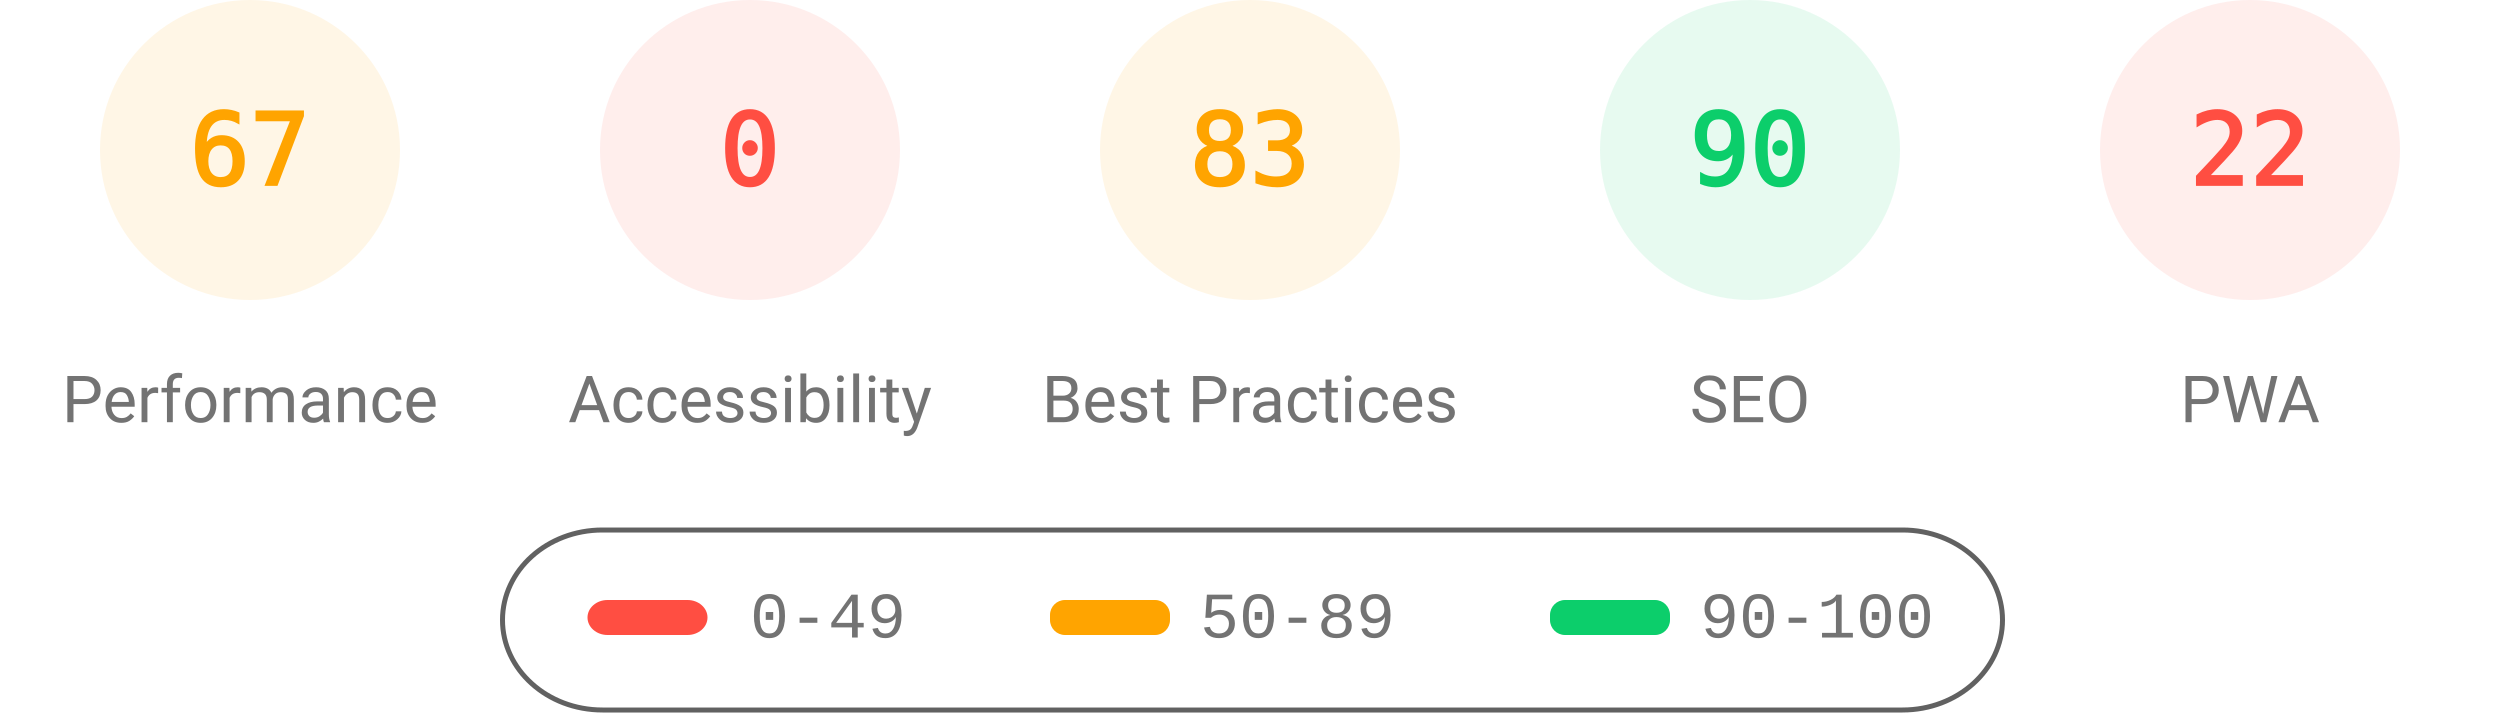
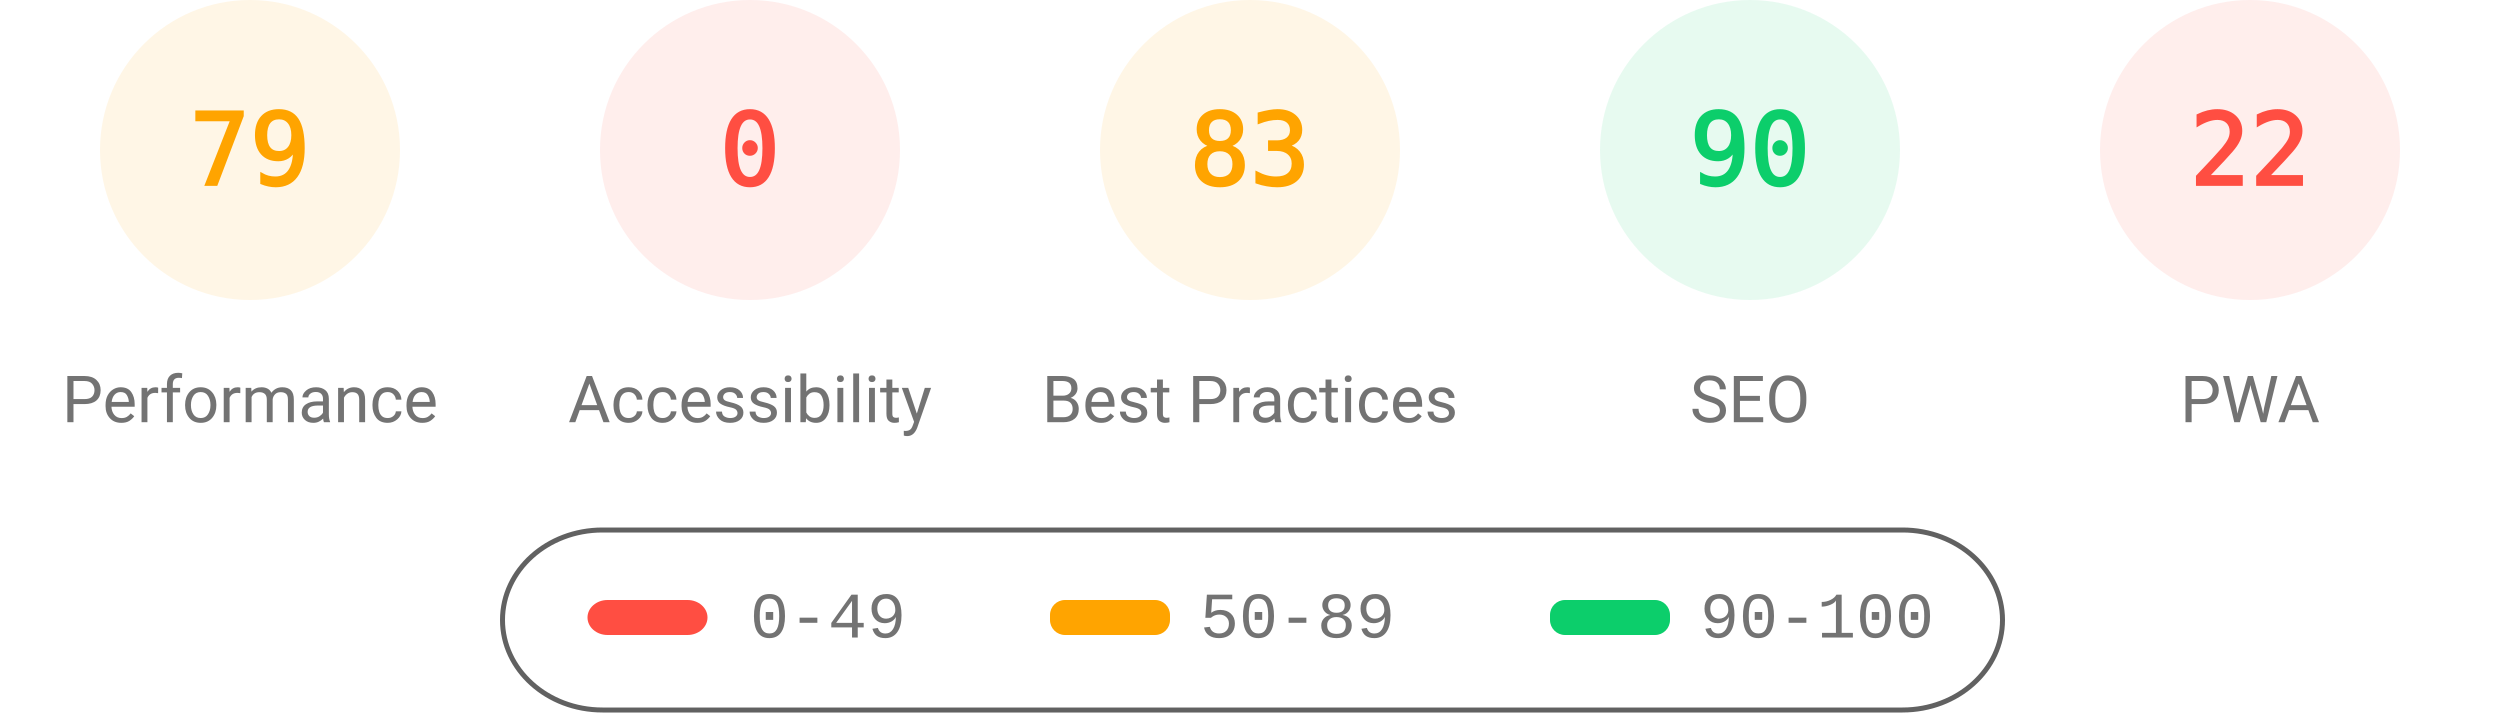
<svg xmlns="http://www.w3.org/2000/svg" fill="none" width="1000" height="285">
  <style>.gauge-base{opacity:.1}.gauge-arc{fill:none;animation-delay:250ms;stroke-linecap:round;transform:rotate(-90deg);transform-origin:100px 60px;animation:load-gauge 1s ease forwards}.guage-text{font-size:40px;font-family:monospace;text-align:center}.guage-red{color:#ff4e42;fill:#ff4e42;stroke:#ff4e42}.guage-orange{color:#ffa400;fill:#ffa400;stroke:#ffa400}.guage-green{color:#0cce6b;fill:#0cce6b;stroke:#0cce6b}.guage-undefined{color:#5c5c5c;fill:#5c5c5c;stroke:#5c5c5c}.guage-title{color:#737373;fill:#737373;stroke:none;font-size:26px;line-height:26px;font-family:Roboto,Halvetica,Arial,sans-serif}@keyframes load-gauge{from{stroke-dasharray:0 352.858}}</style>
  <svg class="guage-div guage-perf guage-orange" viewBox="0 0 200 200" width="200" height="200">
    <circle class="gauge-base" r="56" cx="100" cy="60" stroke-width="8" />
-     <circle class="gauge-arc guage-arc-1" r="56" cx="100" cy="60" stroke-width="8" style="stroke-dasharray:235.745,351.858" />
-     <text class="guage-text" x="100" y="60" alignment-baseline="central" dominant-baseline="central" text-anchor="middle">67</text>
+     <circle class="gauge-arc guage-arc-1" r="56" cx="100" cy="60" stroke-width="8" style="stroke-dasharray:277.968,351.858" />
+     <text class="guage-text" x="100" y="60" alignment-baseline="central" dominant-baseline="central" text-anchor="middle">79</text>
    <text class="guage-title" x="100" y="160" alignment-baseline="central" dominant-baseline="central" text-anchor="middle">Performance</text>
  </svg>
  <svg class="guage-div guage-acc guage-red" viewBox="0 0 200 200" width="200" height="200" x="200">
    <circle class="gauge-base" r="56" cx="100" cy="60" stroke-width="8" />
    <circle class="gauge-arc guage-arc-2" r="56" cx="100" cy="60" stroke-width="8" style="stroke-dasharray:0,351.858" />
    <text class="guage-text" x="100" y="60" alignment-baseline="central" dominant-baseline="central" text-anchor="middle">0</text>
    <text class="guage-title" x="100" y="160" alignment-baseline="central" dominant-baseline="central" text-anchor="middle">Accessibility</text>
  </svg>
  <svg class="guage-div guage-best guage-orange" viewBox="0 0 200 200" width="200" height="200" x="400">
    <circle class="gauge-base" r="56" cx="100" cy="60" stroke-width="8" />
    <circle class="gauge-arc guage-arc-3" r="56" cx="100" cy="60" stroke-width="8" style="stroke-dasharray:292.042,351.858" />
    <text class="guage-text" x="100" y="60" alignment-baseline="central" dominant-baseline="central" text-anchor="middle">83</text>
    <text class="guage-title" x="100" y="160" alignment-baseline="central" dominant-baseline="central" text-anchor="middle">Best Practices</text>
  </svg>
  <svg class="guage-div guage-seo guage-green" viewBox="0 0 200 200" width="200" height="200" x="600">
    <circle class="gauge-base" r="56" cx="100" cy="60" stroke-width="8" />
    <circle class="gauge-arc guage-arc-4" r="56" cx="100" cy="60" stroke-width="8" style="stroke-dasharray:316.672,351.858" />
    <text class="guage-text" x="100" y="60" alignment-baseline="central" dominant-baseline="central" text-anchor="middle">90</text>
    <text class="guage-title" x="100" y="160" alignment-baseline="central" dominant-baseline="central" text-anchor="middle">SEO</text>
  </svg>
  <svg class="guage-div guage-pwa guage-red" viewBox="0 0 200 200" width="200" height="200" x="800">
    <circle class="gauge-base" r="56" cx="100" cy="60" stroke-width="8" />
    <circle class="gauge-arc guage-arc-4" r="56" cx="100" cy="60" stroke-width="8" style="stroke-dasharray:77.409,351.858" />
    <text class="guage-text" x="100" y="60" alignment-baseline="central" dominant-baseline="central" text-anchor="middle">22</text>
    <text class="guage-title" x="100" y="160" alignment-baseline="central" dominant-baseline="central" text-anchor="middle">PWA</text>
  </svg>
  <svg width="604" height="76" x="200" y="210">
    <path fill="none" id="canvas_background" d="M-1-1h604v80H-1z" />
    <rect fill-opacity="0" stroke="#616161" stroke-width="2" rx="40" id="svg_2" height="72" width="600" y="2" x="1" fill="#000" />
    <rect stroke="#000" rx="8" id="svg_3" height="14" width="48" y="30" x="35" stroke-opacity="null" stroke-width="0" fill="#ff4e42" />
    <rect stroke="#000" rx="6" id="svg_4" height="14" width="48" y="30" x="220" stroke-opacity="null" stroke-width="0" fill="#ffa400" />
    <rect stroke="#000" rx="6" id="svg_5" height="14" width="48" y="30" x="420" stroke-opacity="null" stroke-width="0" fill="#0cce6b" />
    <text xml:space="preserve" text-anchor="start" font-family="'Courier New', Courier, monospace" font-size="26" id="svg_6" y="45" x="100" stroke-opacity="null" stroke-width="0" stroke="#000" fill="#737373">0-49</text>
    <text xml:space="preserve" text-anchor="start" font-family="'Courier New', Courier, monospace" font-size="26" id="svg_7" y="45" x="280" stroke-opacity="null" stroke-width="0" stroke="#000" fill="#737373">50-89</text>
    <text xml:space="preserve" text-anchor="start" font-family="'Courier New', Courier, monospace" font-size="26" id="svg_8" y="45" x="480" stroke-opacity="null" stroke-width="0" stroke="#000" fill="#737373">90-100</text>
  </svg>
</svg>
